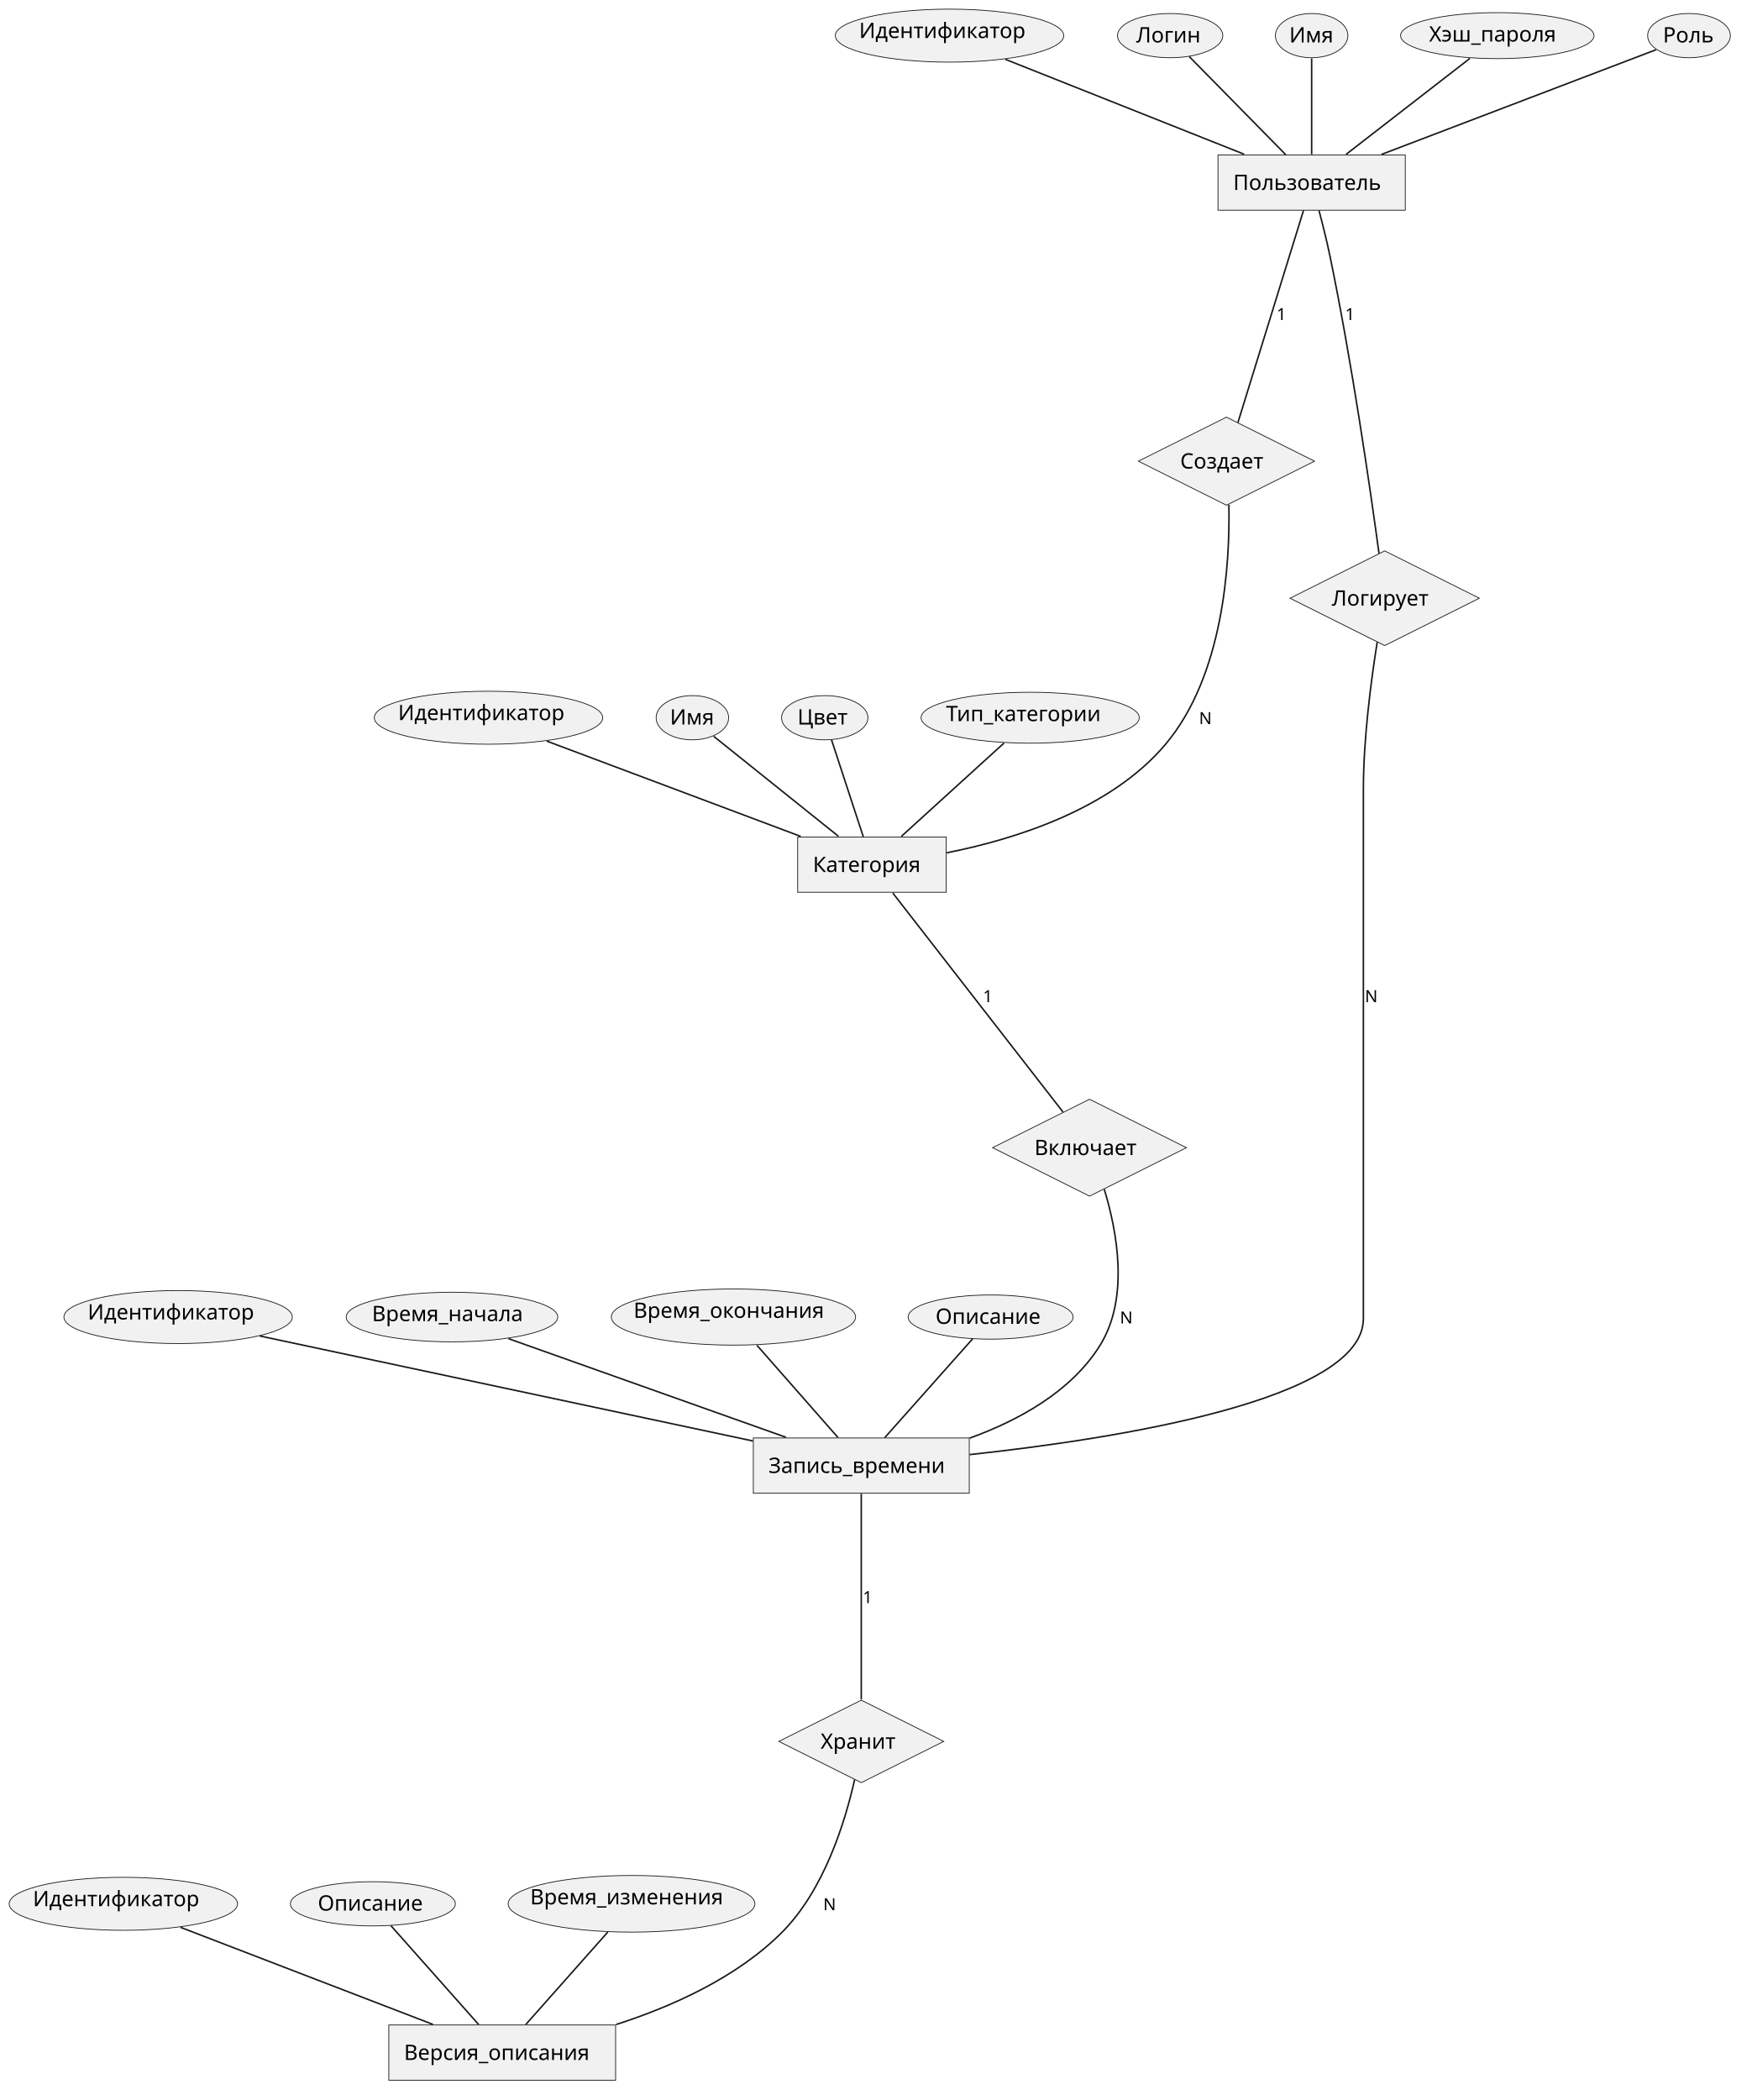
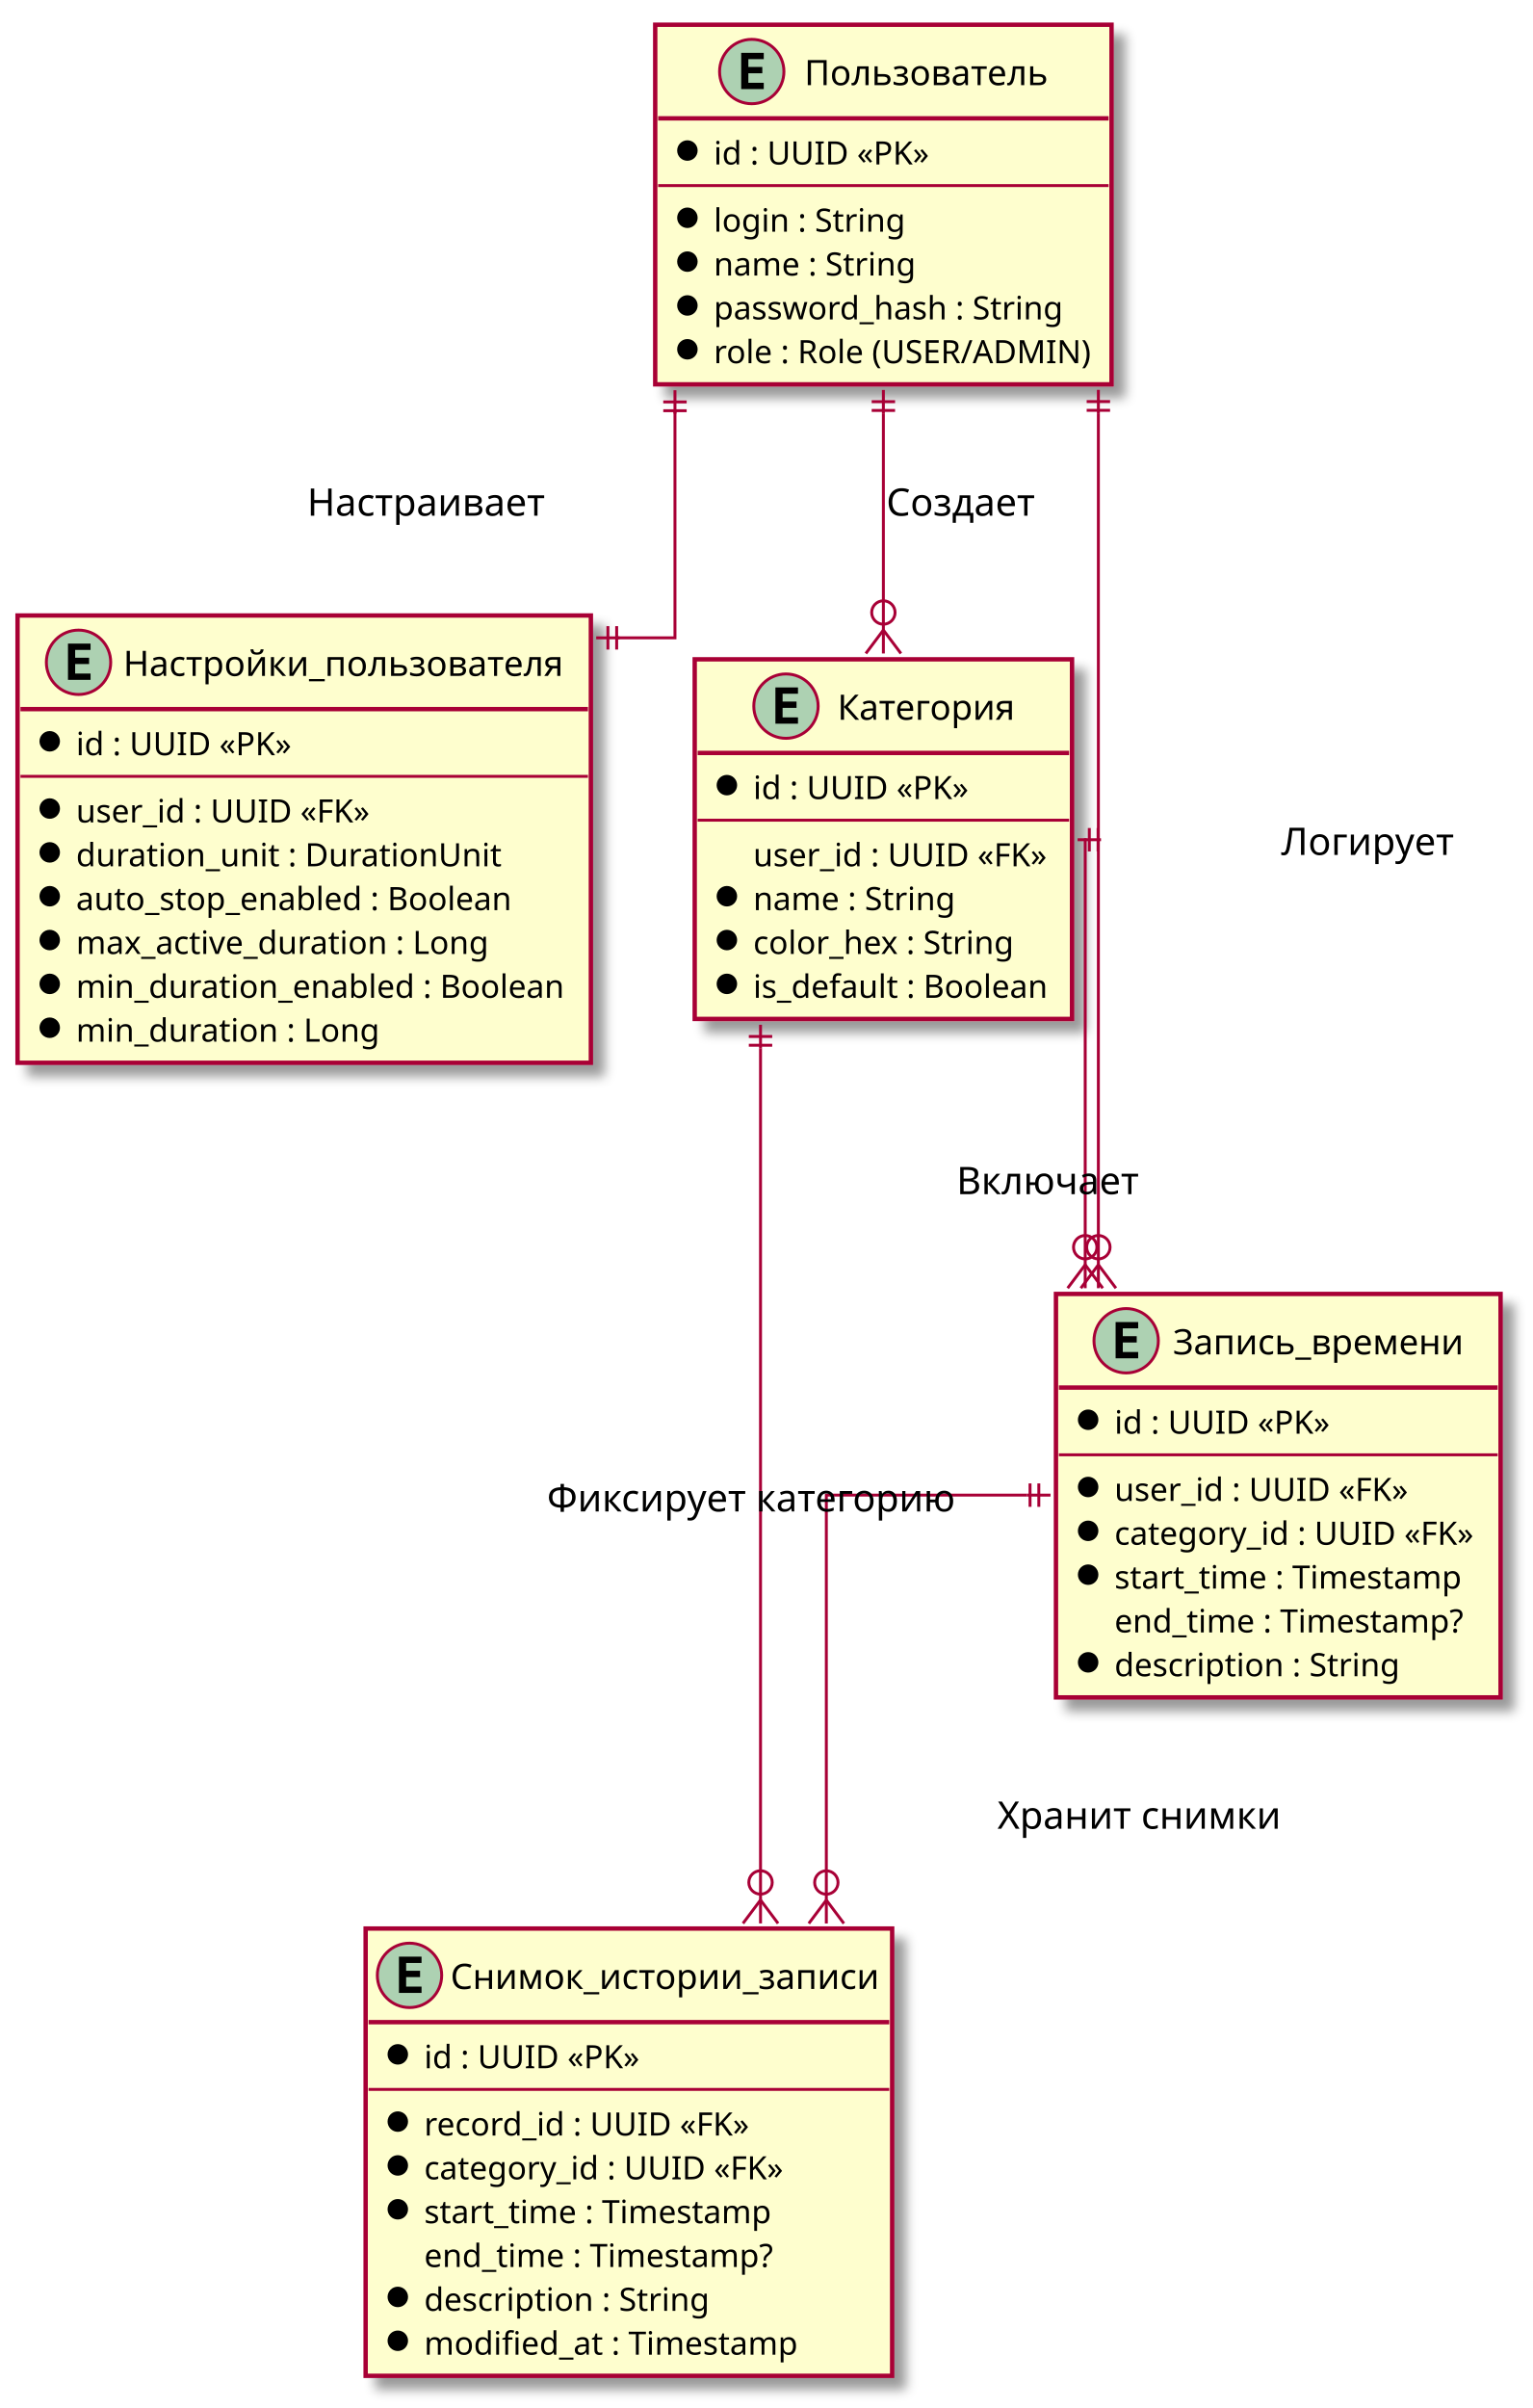
- <svg xmlns="http://www.w3.org/2000/svg" contentStyleType="text/css" data-diagram-type="CHEN_EER" height="1380px" preserveAspectRatio="none" style="width:1151px;height:1380px;background:#FFFFFF;" version="1.1" viewBox="0 0 1151 1380" width="1151px" zoomAndPan="magnify">
-   <defs />
+ <svg xmlns="http://www.w3.org/2000/svg" contentScriptType="application/ecmascript" contentStyleType="text/css" height="823px" preserveAspectRatio="none" style="width:524px;height:823px;" version="1.1" viewBox="0 0 524 823" width="524px" zoomAndPan="magnify">
+   <defs>
+     <filter height="300%" id="f17t5sfcphmggo" width="300%" x="-1" y="-1">
+       <feGaussianBlur result="blurOut" stdDeviation="2.0" />
+       <feColorMatrix in="blurOut" result="blurOut2" type="matrix" values="0 0 0 0 0 0 0 0 0 0 0 0 0 0 0 0 0 0 .4 0" />
+       <feOffset dx="4.0" dy="4.0" in="blurOut2" result="blurOut3" />
+       <feBlend in="SourceGraphic" in2="blurOut3" mode="normal" />
+     </filter>
+   </defs>
  <g>
-     <g>
-       <rect fill="#F1F1F1" height="36.297" style="stroke:#181818;stroke-width:0.5;" width="123.1" x="800.51" y="101.83" />
-       <text fill="#000000" font-family="sans-serif" font-size="14" lengthAdjust="spacing" textLength="103.1" x="810.51" y="124.825">Пользователь</text>
-     </g>
-     <g>
-       <ellipse cx="624.064" cy="23.413" fill="#F1F1F1" rx="75.064" ry="17.413" style="stroke:#181818;stroke-width:0.5;" />
-       <text fill="#000000" font-family="sans-serif" font-size="14" lengthAdjust="spacing" textLength="118.884" x="564.622" y="24.995">Идентификатор</text>
-     </g>
-     <g>
-       <ellipse cx="769.058" cy="23.414" fill="#F1F1F1" rx="34.608" ry="14.524" style="stroke:#181818;stroke-width:0.5;" />
-       <text fill="#000000" font-family="sans-serif" font-size="14" lengthAdjust="spacing" textLength="44.7" x="746.708" y="27.885">Логин</text>
-     </g>
-     <g>
-       <ellipse cx="862.059" cy="23.414" fill="#F1F1F1" rx="23.829" ry="14.524" style="stroke:#181818;stroke-width:0.5;" />
-       <text fill="#000000" font-family="sans-serif" font-size="14" lengthAdjust="spacing" textLength="29.456" x="847.331" y="27.885">Имя</text>
-     </g>
-     <g>
-       <ellipse cx="984.06" cy="23.414" fill="#F1F1F1" rx="63.57" ry="15.114" style="stroke:#181818;stroke-width:0.5;" />
-       <text fill="#000000" font-family="sans-serif" font-size="14" lengthAdjust="spacing" textLength="89.64" x="939.24" y="27.295">Хэш_пароля</text>
-     </g>
-     <g>
-       <ellipse cx="1110.058" cy="23.414" fill="#F1F1F1" rx="27.188" ry="14.524" style="stroke:#181818;stroke-width:0.5;" />
-       <text fill="#000000" font-family="sans-serif" font-size="14" lengthAdjust="spacing" textLength="34.207" x="1092.955" y="27.885">Роль</text>
-     </g>
-     <g>
-       <rect fill="#F1F1F1" height="36.297" style="stroke:#181818;stroke-width:0.5;" width="97.615" x="524.26" y="550.05" />
-       <text fill="#000000" font-family="sans-serif" font-size="14" lengthAdjust="spacing" textLength="77.615" x="534.26" y="573.045">Категория</text>
-     </g>
-     <g>
-       <ellipse cx="321.064" cy="471.643" fill="#F1F1F1" rx="75.064" ry="17.413" style="stroke:#181818;stroke-width:0.5;" />
-       <text fill="#000000" font-family="sans-serif" font-size="14" lengthAdjust="spacing" textLength="118.884" x="261.622" y="473.225">Идентификатор</text>
-     </g>
-     <g>
-       <ellipse cx="455.059" cy="471.644" fill="#F1F1F1" rx="23.829" ry="14.524" style="stroke:#181818;stroke-width:0.5;" />
-       <text fill="#000000" font-family="sans-serif" font-size="14" lengthAdjust="spacing" textLength="29.456" x="440.33" y="476.115">Имя</text>
-     </g>
-     <g>
-       <ellipse cx="542.057" cy="471.644" fill="#F1F1F1" rx="28.377" ry="14.524" style="stroke:#181818;stroke-width:0.5;" />
-       <text fill="#000000" font-family="sans-serif" font-size="14" lengthAdjust="spacing" textLength="35.889" x="524.113" y="476.115">Цвет</text>
-     </g>
-     <g>
-       <ellipse cx="677.063" cy="471.639" fill="#F1F1F1" rx="71.693" ry="16.739" style="stroke:#181818;stroke-width:0.5;" />
-       <text fill="#000000" font-family="sans-serif" font-size="14" lengthAdjust="spacing" textLength="110.612" x="621.757" y="473.895">Тип_категории</text>
-     </g>
-     <g>
-       <rect fill="#F1F1F1" height="36.297" style="stroke:#181818;stroke-width:0.5;" width="141.933" x="495.1" y="944.95" />
-       <text fill="#000000" font-family="sans-serif" font-size="14" lengthAdjust="spacing" textLength="121.933" x="505.1" y="967.945">Запись_времени</text>
-     </g>
-     <g>
-       <ellipse cx="117.064" cy="865.493" fill="#F1F1F1" rx="75.064" ry="17.413" style="stroke:#181818;stroke-width:0.5;" />
-       <text fill="#000000" font-family="sans-serif" font-size="14" lengthAdjust="spacing" textLength="118.884" x="57.622" y="867.075">Идентификатор</text>
-     </g>
-     <g>
-       <ellipse cx="297.063" cy="865.486" fill="#F1F1F1" rx="69.533" ry="16.306" style="stroke:#181818;stroke-width:0.5;" />
-       <text fill="#000000" font-family="sans-serif" font-size="14" lengthAdjust="spacing" textLength="105.198" x="244.464" y="868.175">Время_начала</text>
-     </g>
-     <g>
-       <ellipse cx="482.057" cy="865.487" fill="#F1F1F1" rx="80.287" ry="18.457" style="stroke:#181818;stroke-width:0.5;" />
-       <text fill="#000000" font-family="sans-serif" font-size="14" lengthAdjust="spacing" textLength="131.352" x="416.381" y="866.025">Время_окончания</text>
-     </g>
-     <g>
-       <ellipse cx="651.064" cy="865.494" fill="#F1F1F1" rx="54.204" ry="14.524" style="stroke:#181818;stroke-width:0.5;" />
-       <text fill="#000000" font-family="sans-serif" font-size="14" lengthAdjust="spacing" textLength="72.413" x="614.857" y="869.965">Описание</text>
-     </g>
-     <g>
-       <rect fill="#F1F1F1" height="36.297" style="stroke:#181818;stroke-width:0.5;" width="149.09" x="255.52" y="1330.69" />
-       <text fill="#000000" font-family="sans-serif" font-size="14" lengthAdjust="spacing" textLength="129.09" x="265.52" y="1353.685">Версия_описания</text>
-     </g>
-     <g>
-       <ellipse cx="81.064" cy="1251.073" fill="#F1F1F1" rx="75.064" ry="17.413" style="stroke:#181818;stroke-width:0.5;" />
-       <text fill="#000000" font-family="sans-serif" font-size="14" lengthAdjust="spacing" textLength="118.884" x="21.622" y="1252.655">Идентификатор</text>
-     </g>
-     <g>
-       <ellipse cx="245.064" cy="1251.074" fill="#F1F1F1" rx="54.204" ry="14.524" style="stroke:#181818;stroke-width:0.5;" />
-       <text fill="#000000" font-family="sans-serif" font-size="14" lengthAdjust="spacing" textLength="72.413" x="208.857" y="1255.545">Описание</text>
-     </g>
-     <g>
-       <ellipse cx="415.063" cy="1251.069" fill="#F1F1F1" rx="81.093" ry="18.619" style="stroke:#181818;stroke-width:0.5;" />
-       <text fill="#000000" font-family="sans-serif" font-size="14" lengthAdjust="spacing" textLength="133.246" x="348.44" y="1251.445">Время_изменения</text>
-     </g>
-     <g>
-       <polygon fill="#F1F1F1" points="748.18,303.062,806.063,274.12,863.947,303.062,806.063,332.003" style="stroke:#181818;stroke-width:0.5;stroke-linejoin:miter;stroke-miterlimit:10;" />
-       <text fill="#000000" font-family="sans-serif" font-size="14" lengthAdjust="spacing" textLength="60.812" x="775.657" y="307.908">Создает</text>
-     </g>
-     <g>
-       <polygon fill="#F1F1F1" points="847.84,393.12,910.061,362.01,972.282,393.12,910.061,424.231" style="stroke:#181818;stroke-width:0.5;stroke-linejoin:miter;stroke-miterlimit:10;" />
-       <text fill="#000000" font-family="sans-serif" font-size="14" lengthAdjust="spacing" textLength="69.487" x="875.317" y="397.967">Логирует</text>
-     </g>
-     <g>
-       <polygon fill="#F1F1F1" points="652.38,754.192,716.064,722.35,779.747,754.192,716.064,786.034" style="stroke:#181818;stroke-width:0.5;stroke-linejoin:miter;stroke-miterlimit:10;" />
-       <text fill="#000000" font-family="sans-serif" font-size="14" lengthAdjust="spacing" textLength="72.413" x="679.857" y="759.039">Включает</text>
-     </g>
-     <g>
-       <polygon fill="#F1F1F1" points="511.86,1144.355,566.069,1117.25,620.278,1144.355,566.069,1171.459" style="stroke:#181818;stroke-width:0.5;stroke-linejoin:miter;stroke-miterlimit:10;" />
-       <text fill="#000000" font-family="sans-serif" font-size="14" lengthAdjust="spacing" textLength="53.464" x="539.337" y="1149.201">Хранит</text>
-     </g>
-     <g class="link" data-entity-1="ent0002" data-entity-2="ent0001" data-link-type="association" data-source-line="3" id="lnk3">
-       <path d="M660.73,38.98 C702.98,55.77 772.38,83.34 817.65,101.33" fill="none" id="Пользователь/Идентификатор-Пользователь" style="stroke:#181818;stroke-width:1;" />
-     </g>
-     <g class="link" data-entity-1="ent0004" data-entity-2="ent0001" data-link-type="association" data-source-line="4" id="lnk5">
-       <path d="M781.61,37.17 C797.97,53.8 826.66,82.98 844.99,101.62" fill="none" id="Пользователь/Логин-Пользователь" style="stroke:#181818;stroke-width:1;" />
-     </g>
-     <g class="link" data-entity-1="ent0006" data-entity-2="ent0001" data-link-type="association" data-source-line="5" id="lnk7">
-       <path d="M862.06,38.37 C862.06,55.12 862.06,83.22 862.06,101.42" fill="none" id="Пользователь/Имя-Пользователь" style="stroke:#181818;stroke-width:1;" />
-     </g>
-     <g class="link" data-entity-1="ent0008" data-entity-2="ent0001" data-link-type="association" data-source-line="6" id="lnk9">
-       <path d="M966.06,38.37 C944.45,55.12 908.2,83.22 884.71,101.42" fill="none" id="Пользователь/Хэш_пароля-Пользователь" style="stroke:#181818;stroke-width:1;" />
-     </g>
-     <g class="link" data-entity-1="ent0010" data-entity-2="ent0001" data-link-type="association" data-source-line="7" id="lnk11">
-       <path d="M1088.49,32.64 C1048.42,47.92 961.72,80.98 907.99,101.46" fill="none" id="Пользователь/Роль-Пользователь" style="stroke:#181818;stroke-width:1;" />
-     </g>
-     <g class="link" data-entity-1="ent0013" data-entity-2="ent0012" data-link-type="association" data-source-line="11" id="lnk14">
-       <path d="M359.34,487 C404.09,503.79 478.14,531.58 526.27,549.64" fill="none" id="Категория/Идентификатор-Категория" style="stroke:#181818;stroke-width:1;" />
-     </g>
-     <g class="link" data-entity-1="ent0015" data-entity-2="ent0012" data-link-type="association" data-source-line="12" id="lnk16">
-       <path d="M469.06,483.86 C489.33,500.1 527.04,530.32 551.06,549.57" fill="none" id="Категория/Имя-Категория" style="stroke:#181818;stroke-width:1;" />
-     </g>
-     <g class="link" data-entity-1="ent0017" data-entity-2="ent0012" data-link-type="association" data-source-line="13" id="lnk18">
-       <path d="M546.51,486.19 C552,502.94 561.35,531.48 567.37,549.82" fill="none" id="Категория/Цвет-Категория" style="stroke:#181818;stroke-width:1;" />
-     </g>
-     <g class="link" data-entity-1="ent0019" data-entity-2="ent0012" data-link-type="association" data-source-line="14" id="lnk20">
-       <path d="M659.89,488.26 C641.31,505.15 611.76,532.02 592.39,549.63" fill="none" id="Категория/Тип_категории-Категория" style="stroke:#181818;stroke-width:1;" />
-     </g>
-     <g class="link" data-entity-1="ent0022" data-entity-2="ent0021" data-link-type="association" data-source-line="18" id="lnk23">
-       <path d="M170.78,877.93 C251.67,895.15 404.84,927.77 494.92,946.95" fill="none" id="Запись_времени/Идентификатор-Запись_времени" style="stroke:#181818;stroke-width:1;" />
-     </g>
-     <g class="link" data-entity-1="ent0024" data-entity-2="ent0021" data-link-type="association" data-source-line="19" id="lnk25">
-       <path d="M334.19,879.69 C381.6,896.54 463.83,925.76 516.55,944.5" fill="none" id="Запись_времени/Время_начала-Запись_времени" style="stroke:#181818;stroke-width:1;" />
-     </g>
-     <g class="link" data-entity-1="ent0026" data-entity-2="ent0021" data-link-type="association" data-source-line="20" id="lnk27">
-       <path d="M497.47,884.03 C512.63,901.28 535.63,927.46 550.76,944.67" fill="none" id="Запись_времени/Время_окончания-Запись_времени" style="stroke:#181818;stroke-width:1;" />
-     </g>
-     <g class="link" data-entity-1="ent0028" data-entity-2="ent0021" data-link-type="association" data-source-line="21" id="lnk29">
-       <path d="M639.25,879.79 C624.19,896.72 598.14,926.02 581.52,944.71" fill="none" id="Запись_времени/Описание-Запись_времени" style="stroke:#181818;stroke-width:1;" />
-     </g>
-     <g class="link" data-entity-1="ent0031" data-entity-2="ent0030" data-link-type="association" data-source-line="25" id="lnk32">
-       <path d="M118.61,1266.52 C163.04,1283.6 236.97,1312.04 284.59,1330.35" fill="none" id="Версия_описания/Идентификатор-Версия_описания" style="stroke:#181818;stroke-width:1;" />
-     </g>
-     <g class="link" data-entity-1="ent0033" data-entity-2="ent0030" data-link-type="association" data-source-line="26" id="lnk34">
-       <path d="M256.88,1265.39 C271.94,1282.35 297.99,1311.7 314.6,1330.42" fill="none" id="Версия_описания/Описание-Версия_описания" style="stroke:#181818;stroke-width:1;" />
-     </g>
-     <g class="link" data-entity-1="ent0035" data-entity-2="ent0030" data-link-type="association" data-source-line="27" id="lnk36">
-       <path d="M399.47,1269.64 C384.14,1286.92 360.86,1313.15 345.56,1330.39" fill="none" id="Версия_описания/Время_изменения-Версия_описания" style="stroke:#181818;stroke-width:1;" />
-     </g>
-     <g class="link" data-entity-1="ent0001" data-entity-2="ent0037" data-link-type="association" data-source-line="42" id="lnk41">
-       <path d="M856.69,138.34 C846.68,170.74 825.11,240.48 813.62,277.62" fill="none" id="Пользователь-Создает" style="stroke:#181818;stroke-width:1;" />
-       <text fill="#000000" font-family="sans-serif" font-size="11" lengthAdjust="spacing" textLength="6.998" x="839.06" y="210.33">1</text>
-     </g>
-     <g class="link" data-entity-1="ent0037" data-entity-2="ent0012" data-link-type="association" data-source-line="43" id="lnk42">
-       <path d="M807.66,331.66 C808.43,371.13 804.04,443.92 766.06,489.05 C729.87,532.07 666.44,551.66 622.21,560.41" fill="none" id="Создает-Категория" style="stroke:#181818;stroke-width:1;" />
-       <text fill="#000000" font-family="sans-serif" font-size="11" lengthAdjust="spacing" textLength="8.229" x="788.06" y="475.85">N</text>
-     </g>
-     <g class="link" data-entity-1="ent0001" data-entity-2="ent0038" data-link-type="association" data-source-line="45" id="lnk43">
-       <path d="M866.89,138.35 C869.24,147.22 872.01,158.2 874.06,168.12 C888.53,237.93 900.53,321 906.33,363.68" fill="none" id="Пользователь-Логирует" style="stroke:#181818;stroke-width:1;" />
-       <text fill="#000000" font-family="sans-serif" font-size="11" lengthAdjust="spacing" textLength="6.998" x="884.06" y="210.33">1</text>
-     </g>
-     <g class="link" data-entity-1="ent0038" data-entity-2="ent0021" data-link-type="association" data-source-line="46" id="lnk44">
-       <path d="M905.17,421.81 C901.13,447.06 896.06,485.44 896.06,519.05 C896.06,519.05 896.06,519.05 896.06,866.49 C896.06,919.95 734.27,945.42 637.26,955.89" fill="none" id="Логирует-Запись_времени" style="stroke:#181818;stroke-width:1;" />
-       <text fill="#000000" font-family="sans-serif" font-size="11" lengthAdjust="spacing" textLength="8.229" x="897.06" y="658.56">N</text>
-     </g>
-     <g class="link" data-entity-1="ent0012" data-entity-2="ent0039" data-link-type="association" data-source-line="48" id="lnk45">
-       <path d="M586.78,586.84 C612.92,620.48 669.86,693.74 698.65,730.78" fill="none" id="Категория-Включает" style="stroke:#181818;stroke-width:1;" />
-       <text fill="#000000" font-family="sans-serif" font-size="11" lengthAdjust="spacing" textLength="6.998" x="646.06" y="658.56">1</text>
-     </g>
-     <g class="link" data-entity-1="ent0039" data-entity-2="ent0021" data-link-type="association" data-source-line="49" id="lnk46">
-       <path d="M725.77,781.54 C734.19,809.21 742.28,852.93 723.06,883.95 C704.15,914.49 669.31,933.48 637.25,945.08" fill="none" id="Включает-Запись_времени" style="stroke:#181818;stroke-width:1;" />
-       <text fill="#000000" font-family="sans-serif" font-size="11" lengthAdjust="spacing" textLength="8.229" x="736.06" y="869.7">N</text>
-     </g>
-     <g class="link" data-entity-1="ent0021" data-entity-2="ent0040" data-link-type="association" data-source-line="51" id="lnk47">
-       <path d="M566.06,981.61 C566.06,1013.15 566.06,1079.66 566.06,1116.82" fill="none" id="Запись_времени-Хранит" style="stroke:#181818;stroke-width:1;" />
-       <text fill="#000000" font-family="sans-serif" font-size="11" lengthAdjust="spacing" textLength="6.998" x="567.06" y="1053.46">1</text>
-     </g>
-     <g class="link" data-entity-1="ent0040" data-entity-2="ent0030" data-link-type="association" data-source-line="52" id="lnk48">
-       <path d="M561.68,1169.45 C555.52,1196.98 541.78,1241.82 514.06,1269.69 C484.45,1299.47 441.73,1318.56 404.9,1330.41" fill="none" id="Хранит-Версия_описания" style="stroke:#181818;stroke-width:1;" />
-       <text fill="#000000" font-family="sans-serif" font-size="11" lengthAdjust="spacing" textLength="8.229" x="541.06" y="1255.28">N</text>
-     </g>
+     <rect fill="#FEFECE" filter="url(#f17t5sfcphmggo)" height="122.909" id="user" style="stroke: #A80036; stroke-width: 1.5;" width="156" x="224" y="8.45" />
+     <ellipse cx="257" cy="24.45" fill="#ADD1B2" rx="11" ry="11" style="stroke: #A80036; stroke-width: 1.0;" />
+     <path d="M261.109,30.45 L253.391,30.45 L253.391,18.059 L261.109,18.059 L261.109,20.216 L255.844,20.216 L255.844,22.887 L260.609,22.887 L260.609,25.044 L255.844,25.044 L255.844,28.294 L261.109,28.294 L261.109,30.45 Z " />
+     <text fill="#000000" font-family="sans-serif" font-size="12" lengthAdjust="spacingAndGlyphs" textLength="84" x="275" y="29.106">Пользователь</text>
+     <line style="stroke: #A80036; stroke-width: 1.5;" x1="225" x2="379" y1="40.45" y2="40.45" />
+     <ellipse cx="235" cy="51.45" fill="#000000" rx="3" ry="3" style="stroke: #000000; stroke-width: 1.0;" />
+     <text fill="#000000" font-family="sans-serif" font-size="11" lengthAdjust="spacingAndGlyphs" textLength="76" x="244" y="56.209">id : UUID «PK»</text>
+     <line style="stroke: #A80036; stroke-width: 1.0;" x1="225" x2="379" y1="63.432" y2="63.432" />
+     <ellipse cx="235" cy="74.432" fill="#000000" rx="3" ry="3" style="stroke: #000000; stroke-width: 1.0;" />
+     <text fill="#000000" font-family="sans-serif" font-size="11" lengthAdjust="spacingAndGlyphs" textLength="68" x="244" y="79.191">login : String</text>
+     <ellipse cx="235" cy="89.414" fill="#000000" rx="3" ry="3" style="stroke: #000000; stroke-width: 1.0;" />
+     <text fill="#000000" font-family="sans-serif" font-size="11" lengthAdjust="spacingAndGlyphs" textLength="70" x="244" y="94.173">name : String</text>
+     <ellipse cx="235" cy="104.396" fill="#000000" rx="3" ry="3" style="stroke: #000000; stroke-width: 1.0;" />
+     <text fill="#000000" font-family="sans-serif" font-size="11" lengthAdjust="spacingAndGlyphs" textLength="122" x="244" y="109.155">password_hash : String</text>
+     <ellipse cx="235" cy="119.378" fill="#000000" rx="3" ry="3" style="stroke: #000000; stroke-width: 1.0;" />
+     <text fill="#000000" font-family="sans-serif" font-size="11" lengthAdjust="spacingAndGlyphs" textLength="130" x="244" y="124.136">role : Role (USER/ADMIN)</text>
+     <rect fill="#FEFECE" filter="url(#f17t5sfcphmggo)" height="152.873" id="settings" style="stroke: #A80036; stroke-width: 1.5;" width="196" x="6" y="210.36" />
+     <ellipse cx="26.85" cy="226.36" fill="#ADD1B2" rx="11" ry="11" style="stroke: #A80036; stroke-width: 1.0;" />
+     <path d="M30.959,232.36 L23.241,232.36 L23.241,219.969 L30.959,219.969 L30.959,222.126 L25.694,222.126 L25.694,224.798 L30.459,224.798 L30.459,226.954 L25.694,226.954 L25.694,230.204 L30.959,230.204 L30.959,232.36 Z " />
+     <text fill="#000000" font-family="sans-serif" font-size="12" lengthAdjust="spacingAndGlyphs" textLength="151" x="42.15" y="231.016">Настройки_пользователя</text>
+     <line style="stroke: #A80036; stroke-width: 1.5;" x1="7" x2="201" y1="242.36" y2="242.36" />
+     <ellipse cx="17" cy="253.36" fill="#000000" rx="3" ry="3" style="stroke: #000000; stroke-width: 1.0;" />
+     <text fill="#000000" font-family="sans-serif" font-size="11" lengthAdjust="spacingAndGlyphs" textLength="76" x="26" y="258.119">id : UUID «PK»</text>
+     <line style="stroke: #A80036; stroke-width: 1.0;" x1="7" x2="201" y1="265.342" y2="265.342" />
+     <ellipse cx="17" cy="276.342" fill="#000000" rx="3" ry="3" style="stroke: #000000; stroke-width: 1.0;" />
+     <text fill="#000000" font-family="sans-serif" font-size="11" lengthAdjust="spacingAndGlyphs" textLength="103" x="26" y="281.101">user_id : UUID «FK»</text>
+     <ellipse cx="17" cy="291.324" fill="#000000" rx="3" ry="3" style="stroke: #000000; stroke-width: 1.0;" />
+     <text fill="#000000" font-family="sans-serif" font-size="11" lengthAdjust="spacingAndGlyphs" textLength="150" x="26" y="296.083">duration_unit : DurationUnit</text>
+     <ellipse cx="17" cy="306.306" fill="#000000" rx="3" ry="3" style="stroke: #000000; stroke-width: 1.0;" />
+     <text fill="#000000" font-family="sans-serif" font-size="11" lengthAdjust="spacingAndGlyphs" textLength="151" x="26" y="311.065">auto_stop_enabled : Boolean</text>
+     <ellipse cx="17" cy="321.288" fill="#000000" rx="3" ry="3" style="stroke: #000000; stroke-width: 1.0;" />
+     <text fill="#000000" font-family="sans-serif" font-size="11" lengthAdjust="spacingAndGlyphs" textLength="144" x="26" y="326.046">max_active_duration : Long</text>
+     <ellipse cx="17" cy="336.269" fill="#000000" rx="3" ry="3" style="stroke: #000000; stroke-width: 1.0;" />
+     <text fill="#000000" font-family="sans-serif" font-size="11" lengthAdjust="spacingAndGlyphs" textLength="170" x="26" y="341.028">min_duration_enabled : Boolean</text>
+     <ellipse cx="17" cy="351.251" fill="#000000" rx="3" ry="3" style="stroke: #000000; stroke-width: 1.0;" />
+     <text fill="#000000" font-family="sans-serif" font-size="11" lengthAdjust="spacingAndGlyphs" textLength="107" x="26" y="356.01">min_duration : Long</text>
+     <rect fill="#FEFECE" filter="url(#f17t5sfcphmggo)" height="122.909" id="category" style="stroke: #A80036; stroke-width: 1.5;" width="129" x="237.5" y="225.34" />
+     <ellipse cx="268.7" cy="241.34" fill="#ADD1B2" rx="11" ry="11" style="stroke: #A80036; stroke-width: 1.0;" />
+     <path d="M272.809,247.34 L265.091,247.34 L265.091,234.949 L272.809,234.949 L272.809,237.106 L267.544,237.106 L267.544,239.778 L272.309,239.778 L272.309,241.934 L267.544,241.934 L267.544,245.184 L272.809,245.184 L272.809,247.34 Z " />
+     <text fill="#000000" font-family="sans-serif" font-size="12" lengthAdjust="spacingAndGlyphs" textLength="61" x="286.3" y="245.996">Категория</text>
+     <line style="stroke: #A80036; stroke-width: 1.5;" x1="238.5" x2="365.5" y1="257.34" y2="257.34" />
+     <ellipse cx="248.5" cy="268.34" fill="#000000" rx="3" ry="3" style="stroke: #000000; stroke-width: 1.0;" />
+     <text fill="#000000" font-family="sans-serif" font-size="11" lengthAdjust="spacingAndGlyphs" textLength="76" x="257.5" y="273.099">id : UUID «PK»</text>
+     <line style="stroke: #A80036; stroke-width: 1.0;" x1="238.5" x2="365.5" y1="280.322" y2="280.322" />
+     <text fill="#000000" font-family="sans-serif" font-size="11" lengthAdjust="spacingAndGlyphs" textLength="103" x="257.5" y="296.081">user_id : UUID «FK»</text>
+     <ellipse cx="248.5" cy="306.304" fill="#000000" rx="3" ry="3" style="stroke: #000000; stroke-width: 1.0;" />
+     <text fill="#000000" font-family="sans-serif" font-size="11" lengthAdjust="spacingAndGlyphs" textLength="70" x="257.5" y="311.063">name : String</text>
+     <ellipse cx="248.5" cy="321.286" fill="#000000" rx="3" ry="3" style="stroke: #000000; stroke-width: 1.0;" />
+     <text fill="#000000" font-family="sans-serif" font-size="11" lengthAdjust="spacingAndGlyphs" textLength="92" x="257.5" y="326.045">color_hex : String</text>
+     <ellipse cx="248.5" cy="336.268" fill="#000000" rx="3" ry="3" style="stroke: #000000; stroke-width: 1.0;" />
+     <text fill="#000000" font-family="sans-serif" font-size="11" lengthAdjust="spacingAndGlyphs" textLength="102" x="257.5" y="341.026">is_default : Boolean</text>
+     <rect fill="#FEFECE" filter="url(#f17t5sfcphmggo)" height="137.891" id="record" style="stroke: #A80036; stroke-width: 1.5;" width="152" x="361" y="442.24" />
+     <ellipse cx="385" cy="458.24" fill="#ADD1B2" rx="11" ry="11" style="stroke: #A80036; stroke-width: 1.0;" />
+     <path d="M389.109,464.24 L381.391,464.24 L381.391,451.849 L389.109,451.849 L389.109,454.006 L383.844,454.006 L383.844,456.678 L388.609,456.678 L388.609,458.834 L383.844,458.834 L383.844,462.084 L389.109,462.084 L389.109,464.24 Z " />
+     <text fill="#000000" font-family="sans-serif" font-size="12" lengthAdjust="spacingAndGlyphs" textLength="100" x="401" y="462.896">Запись_времени</text>
+     <line style="stroke: #A80036; stroke-width: 1.5;" x1="362" x2="512" y1="474.24" y2="474.24" />
+     <ellipse cx="372" cy="485.24" fill="#000000" rx="3" ry="3" style="stroke: #000000; stroke-width: 1.0;" />
+     <text fill="#000000" font-family="sans-serif" font-size="11" lengthAdjust="spacingAndGlyphs" textLength="76" x="381" y="489.999">id : UUID «PK»</text>
+     <line style="stroke: #A80036; stroke-width: 1.0;" x1="362" x2="512" y1="497.222" y2="497.222" />
+     <ellipse cx="372" cy="508.222" fill="#000000" rx="3" ry="3" style="stroke: #000000; stroke-width: 1.0;" />
+     <text fill="#000000" font-family="sans-serif" font-size="11" lengthAdjust="spacingAndGlyphs" textLength="103" x="381" y="512.981">user_id : UUID «FK»</text>
+     <ellipse cx="372" cy="523.204" fill="#000000" rx="3" ry="3" style="stroke: #000000; stroke-width: 1.0;" />
+     <text fill="#000000" font-family="sans-serif" font-size="11" lengthAdjust="spacingAndGlyphs" textLength="126" x="381" y="527.963">category_id : UUID «FK»</text>
+     <ellipse cx="372" cy="538.186" fill="#000000" rx="3" ry="3" style="stroke: #000000; stroke-width: 1.0;" />
+     <text fill="#000000" font-family="sans-serif" font-size="11" lengthAdjust="spacingAndGlyphs" textLength="118" x="381" y="542.945">start_time : Timestamp</text>
+     <text fill="#000000" font-family="sans-serif" font-size="11" lengthAdjust="spacingAndGlyphs" textLength="119" x="381" y="557.927">end_time : Timestamp?</text>
+     <ellipse cx="372" cy="568.149" fill="#000000" rx="3" ry="3" style="stroke: #000000; stroke-width: 1.0;" />
+     <text fill="#000000" font-family="sans-serif" font-size="11" lengthAdjust="spacingAndGlyphs" textLength="100" x="381" y="572.908">description : String</text>
+     <rect fill="#FEFECE" filter="url(#f17t5sfcphmggo)" height="152.873" id="history" style="stroke: #A80036; stroke-width: 1.5;" width="180" x="125" y="659.13" />
+     <ellipse cx="140" cy="675.13" fill="#ADD1B2" rx="11" ry="11" style="stroke: #A80036; stroke-width: 1.0;" />
+     <path d="M144.109,681.13 L136.391,681.13 L136.391,668.739 L144.109,668.739 L144.109,670.896 L138.844,670.896 L138.844,673.567 L143.609,673.567 L143.609,675.724 L138.844,675.724 L138.844,678.974 L144.109,678.974 L144.109,681.13 Z " />
+     <text fill="#000000" font-family="sans-serif" font-size="12" lengthAdjust="spacingAndGlyphs" textLength="148" x="154" y="679.786">Снимок_истории_записи</text>
+     <line style="stroke: #A80036; stroke-width: 1.5;" x1="126" x2="304" y1="691.13" y2="691.13" />
+     <ellipse cx="136" cy="702.13" fill="#000000" rx="3" ry="3" style="stroke: #000000; stroke-width: 1.0;" />
+     <text fill="#000000" font-family="sans-serif" font-size="11" lengthAdjust="spacingAndGlyphs" textLength="76" x="145" y="706.889">id : UUID «PK»</text>
+     <line style="stroke: #A80036; stroke-width: 1.0;" x1="126" x2="304" y1="714.112" y2="714.112" />
+     <ellipse cx="136" cy="725.112" fill="#000000" rx="3" ry="3" style="stroke: #000000; stroke-width: 1.0;" />
+     <text fill="#000000" font-family="sans-serif" font-size="11" lengthAdjust="spacingAndGlyphs" textLength="115" x="145" y="729.871">record_id : UUID «FK»</text>
+     <ellipse cx="136" cy="740.094" fill="#000000" rx="3" ry="3" style="stroke: #000000; stroke-width: 1.0;" />
+     <text fill="#000000" font-family="sans-serif" font-size="11" lengthAdjust="spacingAndGlyphs" textLength="126" x="145" y="744.853">category_id : UUID «FK»</text>
+     <ellipse cx="136" cy="755.076" fill="#000000" rx="3" ry="3" style="stroke: #000000; stroke-width: 1.0;" />
+     <text fill="#000000" font-family="sans-serif" font-size="11" lengthAdjust="spacingAndGlyphs" textLength="118" x="145" y="759.835">start_time : Timestamp</text>
+     <text fill="#000000" font-family="sans-serif" font-size="11" lengthAdjust="spacingAndGlyphs" textLength="119" x="145" y="774.817">end_time : Timestamp?</text>
+     <ellipse cx="136" cy="785.039" fill="#000000" rx="3" ry="3" style="stroke: #000000; stroke-width: 1.0;" />
+     <text fill="#000000" font-family="sans-serif" font-size="11" lengthAdjust="spacingAndGlyphs" textLength="100" x="145" y="789.798">description : String</text>
+     <ellipse cx="136" cy="800.021" fill="#000000" rx="3" ry="3" style="stroke: #000000; stroke-width: 1.0;" />
+     <text fill="#000000" font-family="sans-serif" font-size="11" lengthAdjust="spacingAndGlyphs" textLength="128" x="145" y="804.78">modified_at : Timestamp</text>
+     <path d="M230.75,140.37 C230.75,140.37 230.75,218 230.75,218 C230.75,218 210.82,218 210.82,218 " fill="none" id="user-settings" style="stroke: #A80036; stroke-width: 1.0;" />
+     <line style="stroke: #A80036; stroke-width: 1.0;" x1="207.82" x2="207.82" y1="222" y2="214" />
+     <line style="stroke: #A80036; stroke-width: 1.0;" x1="210.82" x2="210.82" y1="222" y2="214" />
+     <line style="stroke: #A80036; stroke-width: 1.0;" x1="211.82" x2="203.82" y1="218" y2="218" />
+     <line style="stroke: #A80036; stroke-width: 1.0;" x1="226.75" x2="234.75" y1="137.37" y2="137.37" />
+     <line style="stroke: #A80036; stroke-width: 1.0;" x1="226.75" x2="234.75" y1="140.37" y2="140.37" />
+     <line style="stroke: #A80036; stroke-width: 1.0;" x1="230.75" x2="230.75" y1="141.37" y2="133.37" />
+     <text fill="#000000" font-family="sans-serif" font-size="13" lengthAdjust="spacingAndGlyphs" textLength="79" x="105" y="176.257">Настраивает</text>
+     <path d="M302,141.28 C302,141.28 302,215.34 302,215.34 " fill="none" id="user-category" style="stroke: #A80036; stroke-width: 1.0;" />
+     <line style="stroke: #A80036; stroke-width: 1.0;" x1="302" x2="308" y1="215.34" y2="223.34" />
+     <line style="stroke: #A80036; stroke-width: 1.0;" x1="302" x2="296" y1="215.34" y2="223.34" />
+     <line style="stroke: #A80036; stroke-width: 1.0;" x1="302" x2="302" y1="215.34" y2="223.34" />
+     <ellipse cx="302" cy="209.34" fill="none" rx="4" ry="4" style="stroke: #A80036; stroke-width: 1.0;" />
+     <line style="stroke: #A80036; stroke-width: 1.0;" x1="298" x2="306" y1="137.28" y2="137.28" />
+     <line style="stroke: #A80036; stroke-width: 1.0;" x1="298" x2="306" y1="140.28" y2="140.28" />
+     <line style="stroke: #A80036; stroke-width: 1.0;" x1="302" x2="302" y1="141.28" y2="133.28" />
+     <text fill="#000000" font-family="sans-serif" font-size="13" lengthAdjust="spacingAndGlyphs" textLength="50" x="303" y="176.257">Создает</text>
+     <path d="M375.5,141.24 C375.5,141.24 375.5,432.27 375.5,432.27 " fill="none" id="user-record" style="stroke: #A80036; stroke-width: 1.0;" />
+     <line style="stroke: #A80036; stroke-width: 1.0;" x1="375.5" x2="381.5" y1="432.27" y2="440.27" />
+     <line style="stroke: #A80036; stroke-width: 1.0;" x1="375.5" x2="369.5" y1="432.27" y2="440.27" />
+     <line style="stroke: #A80036; stroke-width: 1.0;" x1="375.5" x2="375.5" y1="432.27" y2="440.27" />
+     <ellipse cx="375.5" cy="426.27" fill="none" rx="4" ry="4" style="stroke: #A80036; stroke-width: 1.0;" />
+     <line style="stroke: #A80036; stroke-width: 1.0;" x1="371.5" x2="379.5" y1="137.24" y2="137.24" />
+     <line style="stroke: #A80036; stroke-width: 1.0;" x1="371.5" x2="379.5" y1="140.24" y2="140.24" />
+     <line style="stroke: #A80036; stroke-width: 1.0;" x1="375.5" x2="375.5" y1="141.24" y2="133.24" />
+     <text fill="#000000" font-family="sans-serif" font-size="13" lengthAdjust="spacingAndGlyphs" textLength="59" x="438" y="292.197">Логирует</text>
+     <path d="M370.59,287 C370.59,287 371,287 371,287 C371,287 371,432.27 371,432.27 " fill="none" id="category-record" style="stroke: #A80036; stroke-width: 1.0;" />
+     <line style="stroke: #A80036; stroke-width: 1.0;" x1="371" x2="377" y1="432.27" y2="440.27" />
+     <line style="stroke: #A80036; stroke-width: 1.0;" x1="371" x2="365" y1="432.27" y2="440.27" />
+     <line style="stroke: #A80036; stroke-width: 1.0;" x1="371" x2="371" y1="432.27" y2="440.27" />
+     <ellipse cx="371" cy="426.27" fill="none" rx="4" ry="4" style="stroke: #A80036; stroke-width: 1.0;" />
+     <line style="stroke: #A80036; stroke-width: 1.0;" x1="372.4" x2="372.4" y1="291" y2="283" />
+     <line style="stroke: #A80036; stroke-width: 1.0;" x1="375.4" x2="375.4" y1="291" y2="283" />
+     <line style="stroke: #A80036; stroke-width: 1.0;" x1="376.4" x2="368.4" y1="287" y2="287" />
+     <text fill="#000000" font-family="sans-serif" font-size="13" lengthAdjust="spacingAndGlyphs" textLength="62" x="327" y="408.137">Включает</text>
+     <path d="M351.14,511 C351.14,511 282.5,511 282.5,511 C282.5,511 282.5,649.4 282.5,649.4 " fill="none" id="record-history" style="stroke: #A80036; stroke-width: 1.0;" />
+     <line style="stroke: #A80036; stroke-width: 1.0;" x1="282.5" x2="288.5" y1="649.4" y2="657.4" />
+     <line style="stroke: #A80036; stroke-width: 1.0;" x1="282.5" x2="276.5" y1="649.4" y2="657.4" />
+     <line style="stroke: #A80036; stroke-width: 1.0;" x1="282.5" x2="282.5" y1="649.4" y2="657.4" />
+     <ellipse cx="282.5" cy="643.4" fill="none" rx="4" ry="4" style="stroke: #A80036; stroke-width: 1.0;" />
+     <line style="stroke: #A80036; stroke-width: 1.0;" x1="355.14" x2="355.14" y1="507" y2="515" />
+     <line style="stroke: #A80036; stroke-width: 1.0;" x1="352.14" x2="352.14" y1="507" y2="515" />
+     <line style="stroke: #A80036; stroke-width: 1.0;" x1="351.14" x2="359.14" y1="511" y2="511" />
+     <text fill="#000000" font-family="sans-serif" font-size="13" lengthAdjust="spacingAndGlyphs" textLength="95" x="341" y="625.027">Хранит снимки</text>
+     <path d="M260,358.24 C260,358.24 260,649.38 260,649.38 " fill="none" id="category-history" style="stroke: #A80036; stroke-width: 1.0;" />
+     <line style="stroke: #A80036; stroke-width: 1.0;" x1="260" x2="266" y1="649.38" y2="657.38" />
+     <line style="stroke: #A80036; stroke-width: 1.0;" x1="260" x2="254" y1="649.38" y2="657.38" />
+     <line style="stroke: #A80036; stroke-width: 1.0;" x1="260" x2="260" y1="649.38" y2="657.38" />
+     <ellipse cx="260" cy="643.38" fill="none" rx="4" ry="4" style="stroke: #A80036; stroke-width: 1.0;" />
+     <line style="stroke: #A80036; stroke-width: 1.0;" x1="256" x2="264" y1="354.24" y2="354.24" />
+     <line style="stroke: #A80036; stroke-width: 1.0;" x1="256" x2="264" y1="357.24" y2="357.24" />
+     <line style="stroke: #A80036; stroke-width: 1.0;" x1="260" x2="260" y1="358.24" y2="350.24" />
+     <text fill="#000000" font-family="sans-serif" font-size="13" lengthAdjust="spacingAndGlyphs" textLength="138" x="187" y="516.577">Фиксирует категорию</text>
  </g>
</svg>
